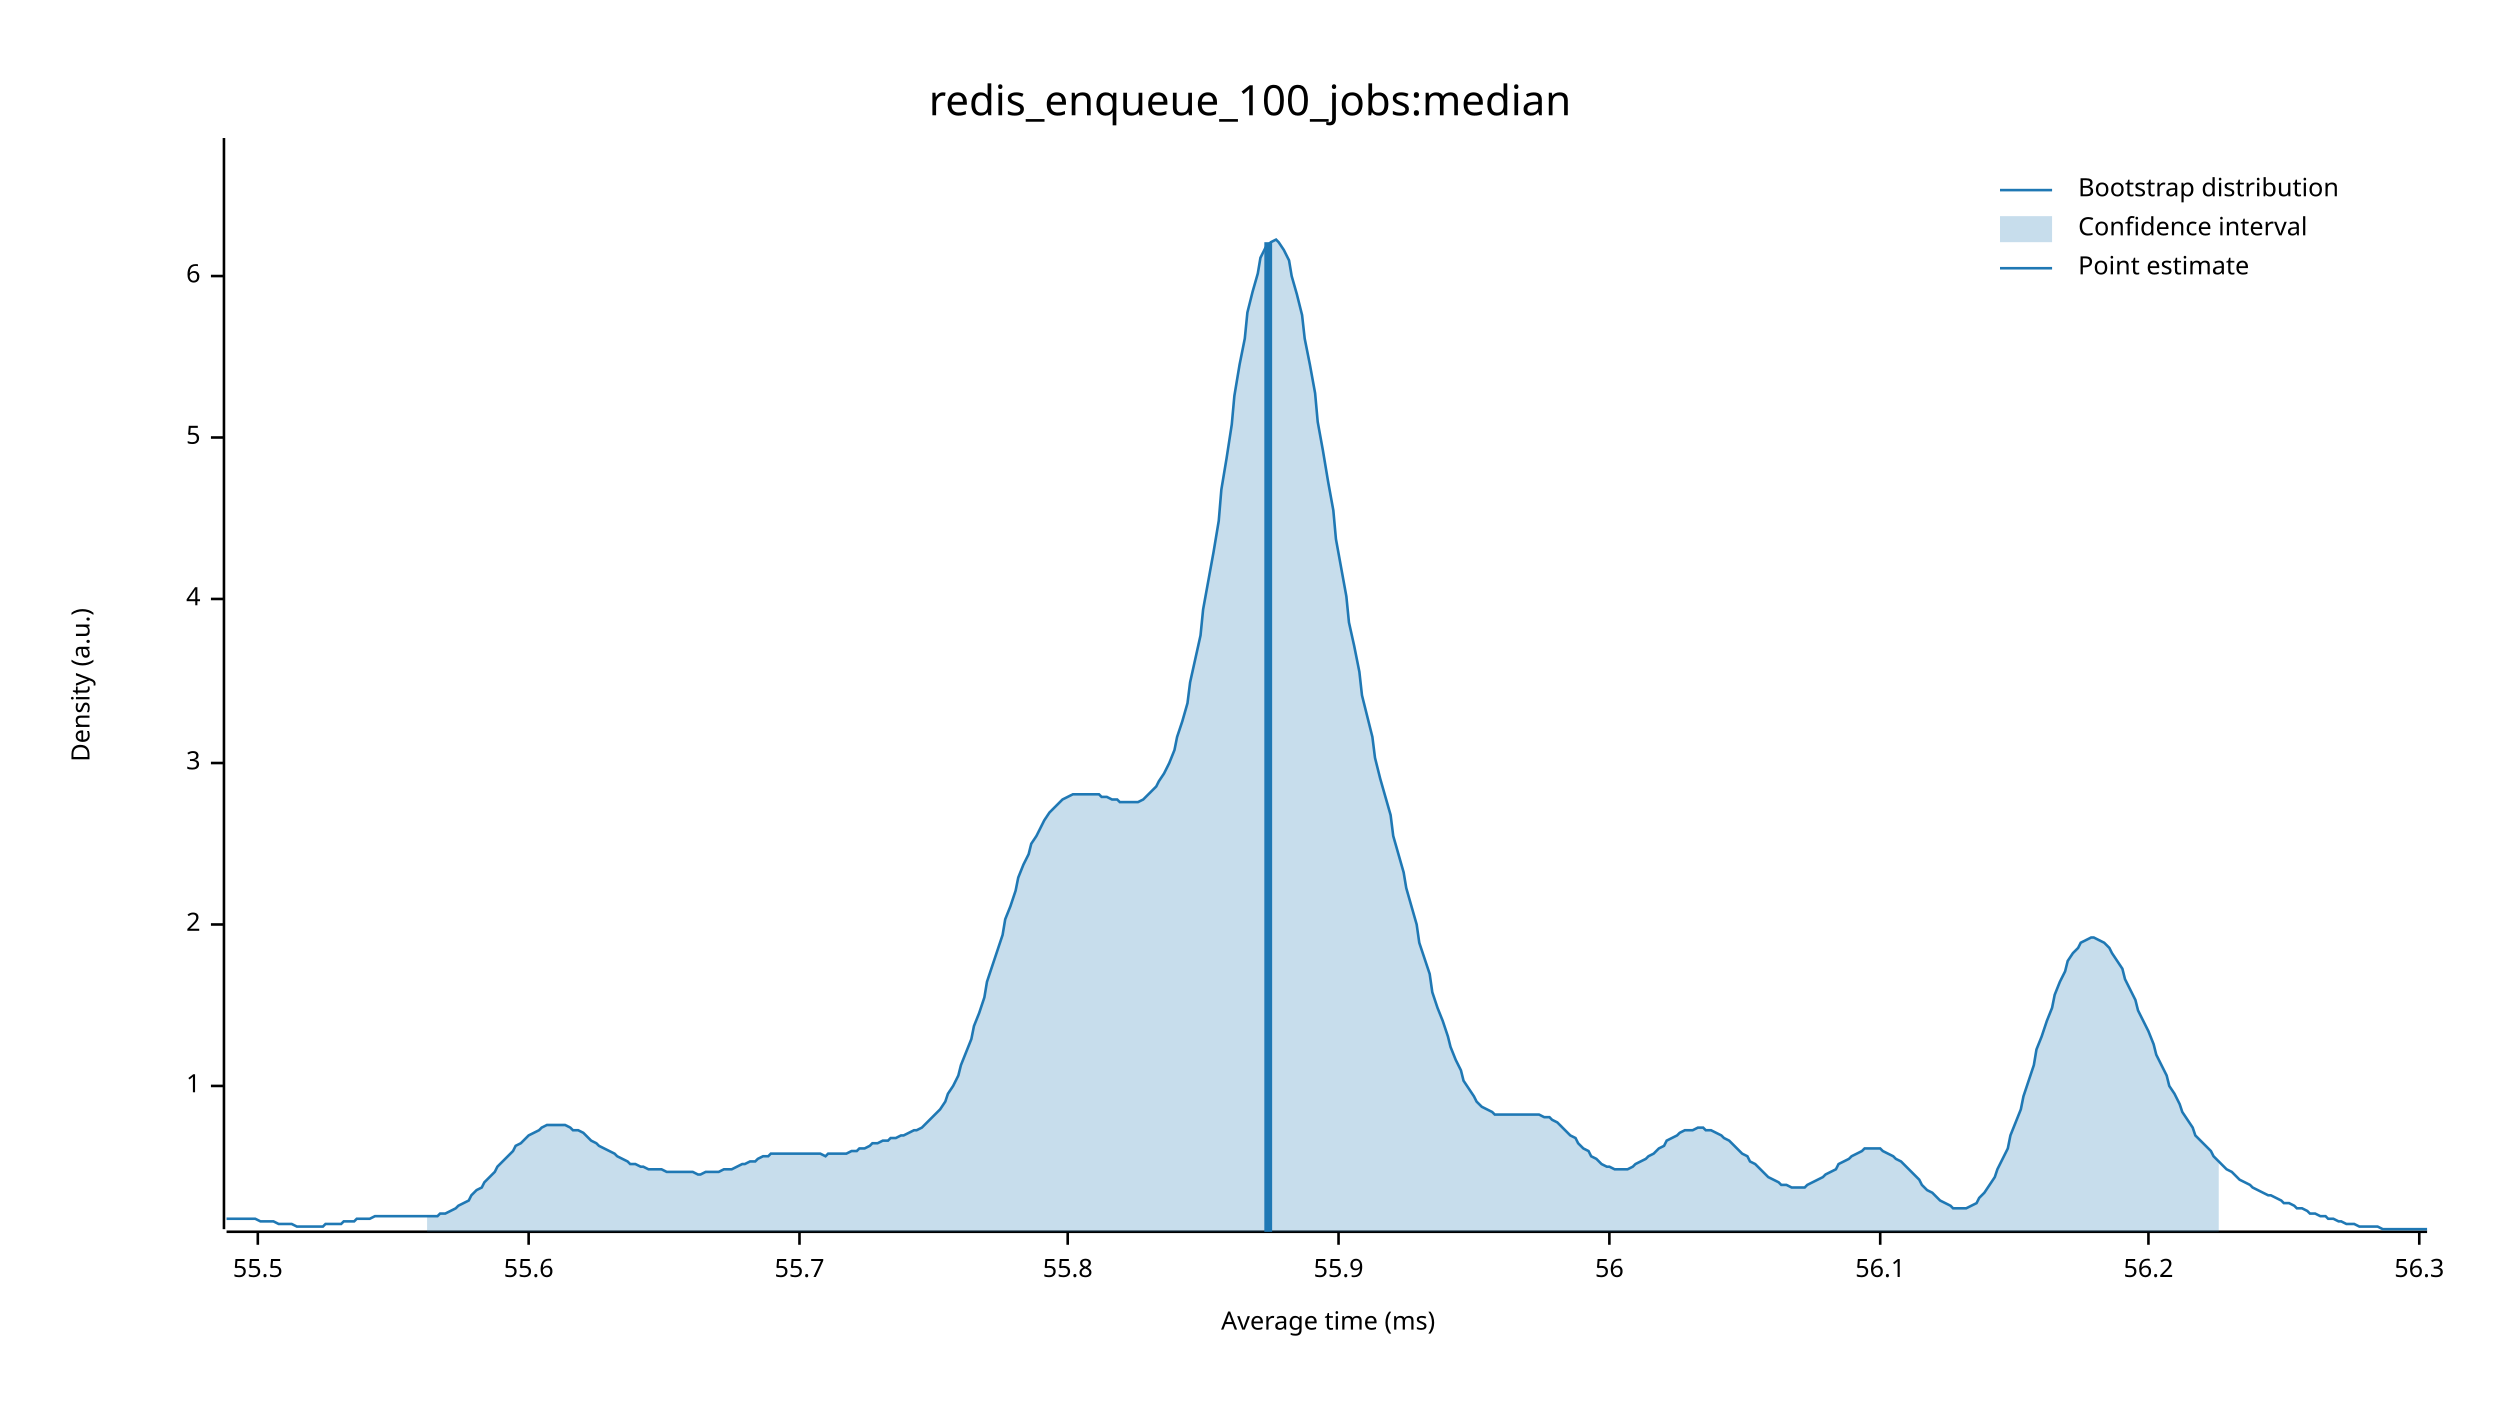
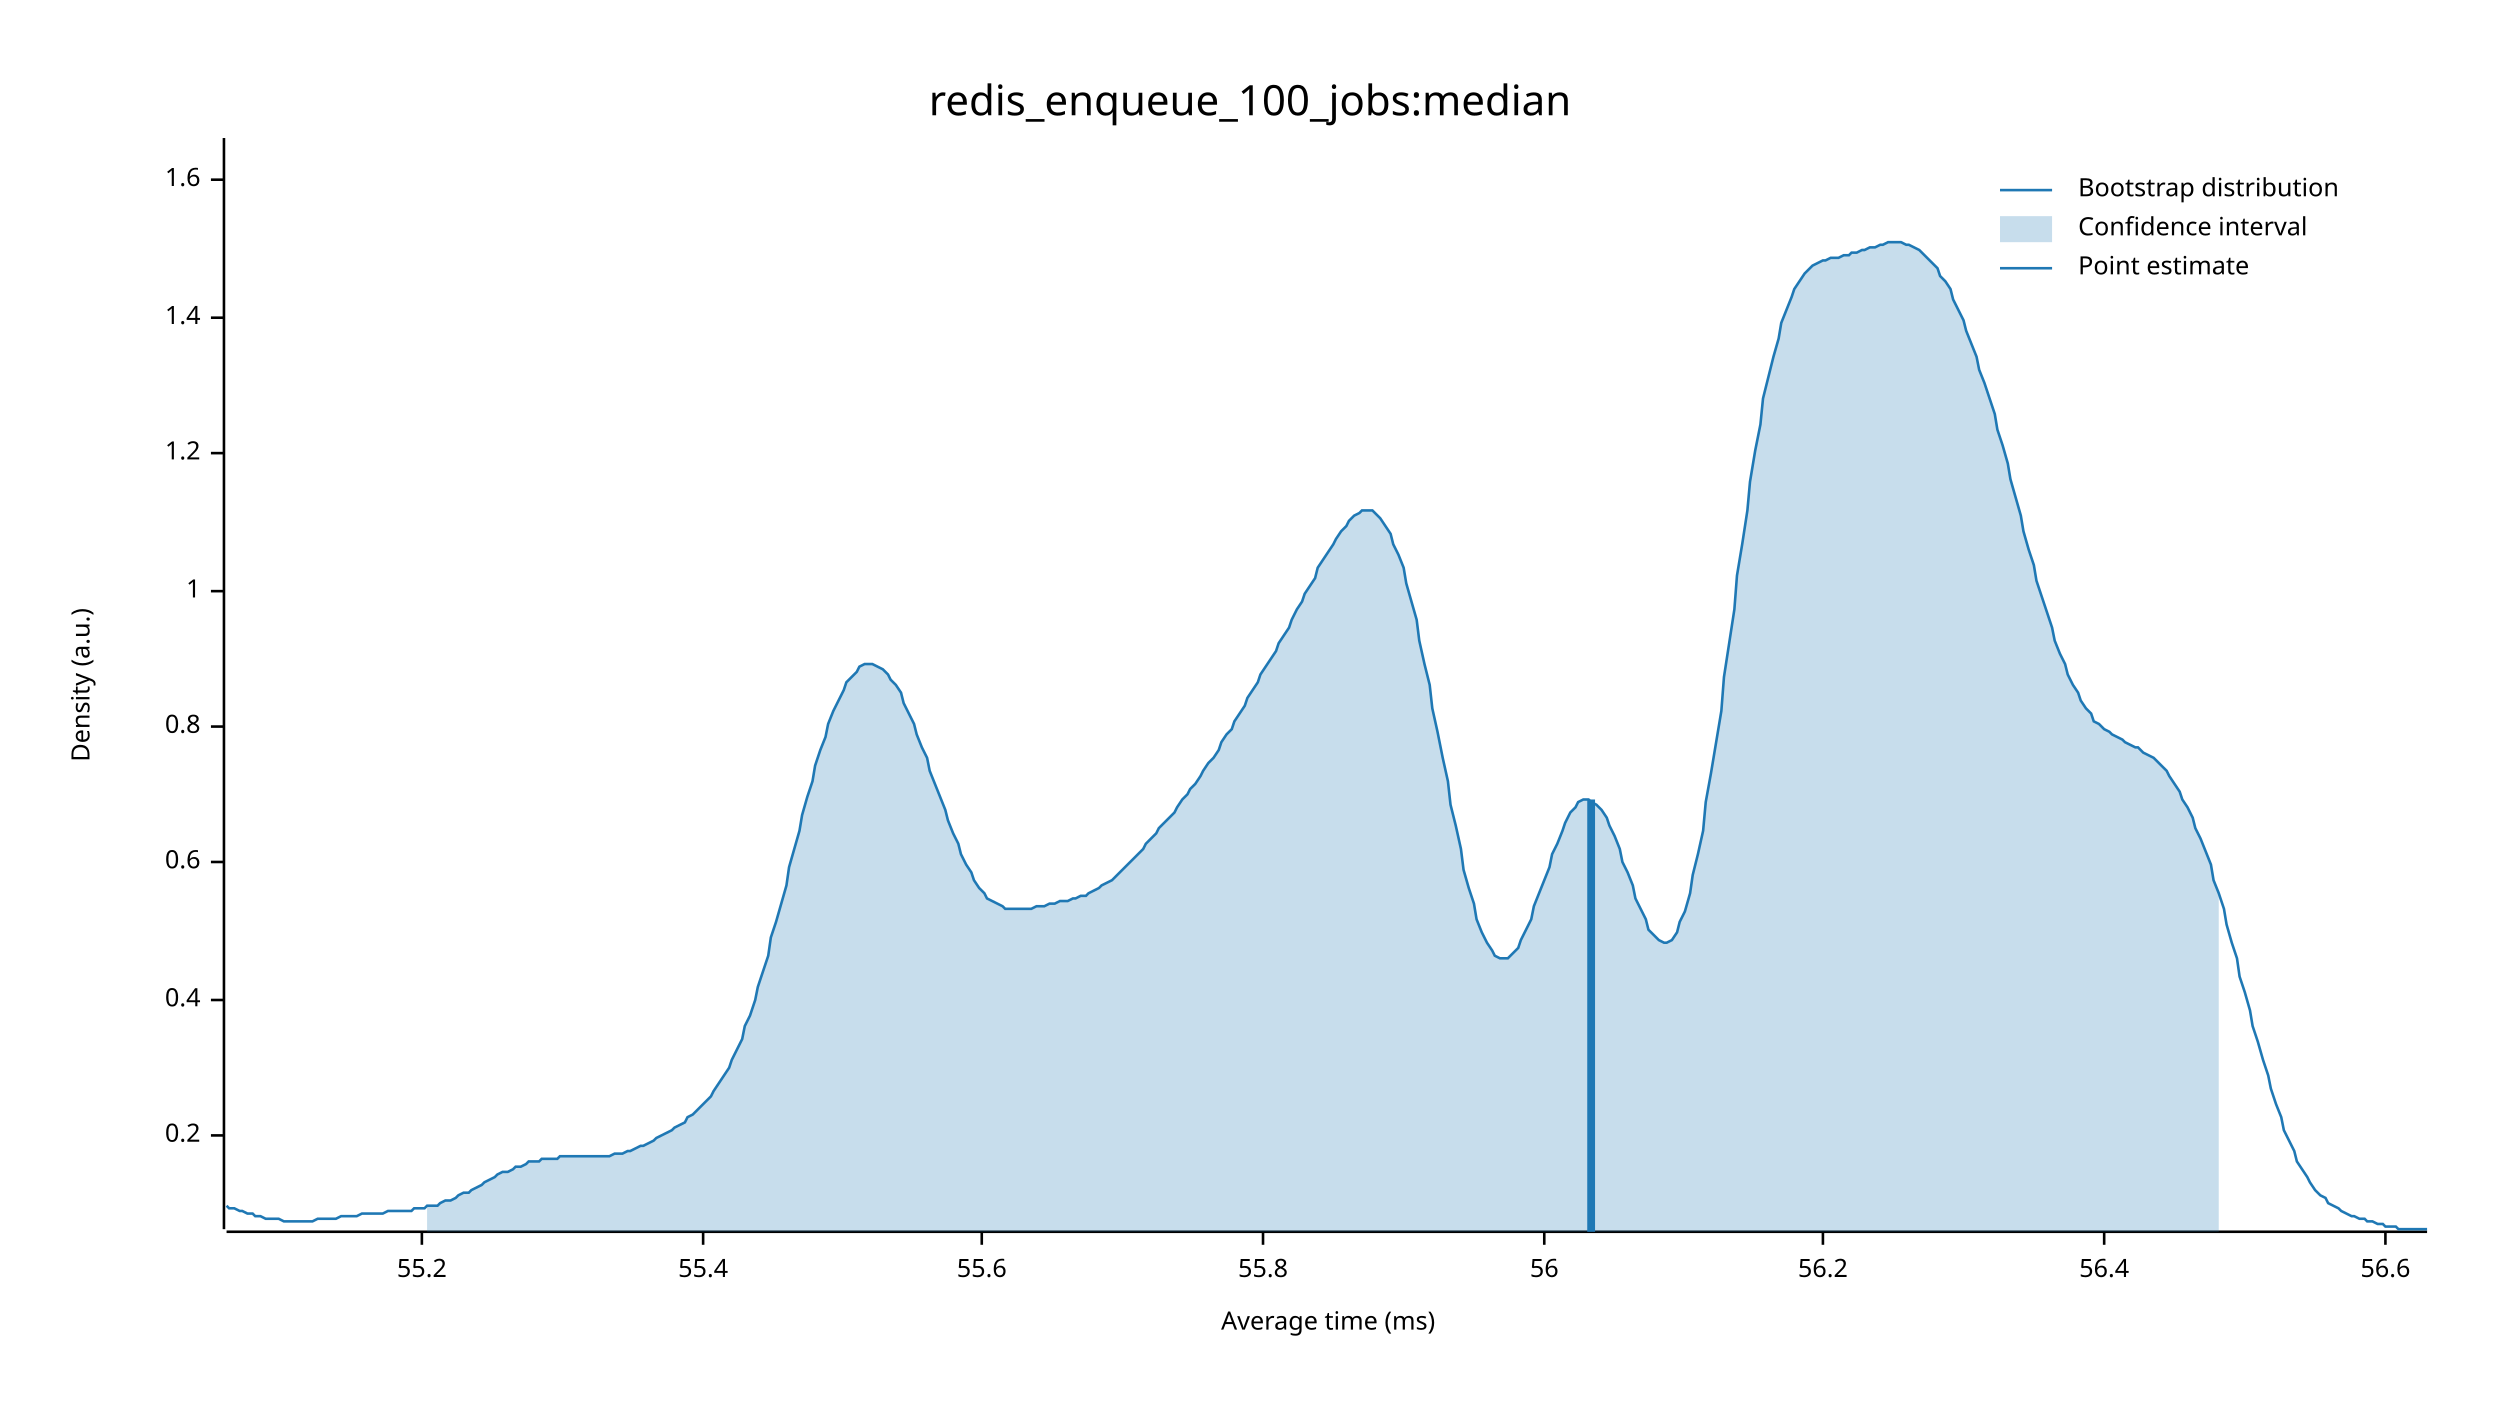
<svg xmlns="http://www.w3.org/2000/svg" width="960" height="540" viewBox="0 0 960 540">
  <text x="480" y="32" dy="0.76em" text-anchor="middle" font-family="sans-serif" font-size="16.129" opacity="1" fill="#000000">
redis_enqueue_100_jobs:median
</text>
  <text x="27" y="263" dy="0.76em" text-anchor="middle" font-family="sans-serif" font-size="9.677" opacity="1" fill="#000000" transform="rotate(270, 27, 263)">
Density (a.u.)
</text>
  <text x="510" y="513" dy="-0.5ex" text-anchor="middle" font-family="sans-serif" font-size="9.677" opacity="1" fill="#000000">
Average time (ms)
</text>
  <polyline fill="none" opacity="1" stroke="#000000" stroke-width="1" points="86,53 86,472 " />
-   <text x="77" y="417" dy="0.5ex" text-anchor="end" font-family="sans-serif" font-size="9.677" opacity="1" fill="#000000">
+   <text x="77" y="436" dy="0.5ex" text-anchor="end" font-family="sans-serif" font-size="9.677" opacity="1" fill="#000000">
+ 0.2
+ </text>
+   <polyline fill="none" opacity="1" stroke="#000000" stroke-width="1" points="81,436 86,436 " />
+   <text x="77" y="384" dy="0.5ex" text-anchor="end" font-family="sans-serif" font-size="9.677" opacity="1" fill="#000000">
+ 0.4
+ </text>
+   <polyline fill="none" opacity="1" stroke="#000000" stroke-width="1" points="81,384 86,384 " />
+   <text x="77" y="331" dy="0.5ex" text-anchor="end" font-family="sans-serif" font-size="9.677" opacity="1" fill="#000000">
+ 0.6
+ </text>
+   <polyline fill="none" opacity="1" stroke="#000000" stroke-width="1" points="81,331 86,331 " />
+   <text x="77" y="279" dy="0.5ex" text-anchor="end" font-family="sans-serif" font-size="9.677" opacity="1" fill="#000000">
+ 0.8
+ </text>
+   <polyline fill="none" opacity="1" stroke="#000000" stroke-width="1" points="81,279 86,279 " />
+   <text x="77" y="227" dy="0.5ex" text-anchor="end" font-family="sans-serif" font-size="9.677" opacity="1" fill="#000000">
1
</text>
-   <polyline fill="none" opacity="1" stroke="#000000" stroke-width="1" points="81,417 86,417 " />
-   <text x="77" y="355" dy="0.5ex" text-anchor="end" font-family="sans-serif" font-size="9.677" opacity="1" fill="#000000">
- 2
+   <polyline fill="none" opacity="1" stroke="#000000" stroke-width="1" points="81,227 86,227 " />
+   <text x="77" y="174" dy="0.5ex" text-anchor="end" font-family="sans-serif" font-size="9.677" opacity="1" fill="#000000">
+ 1.2
</text>
-   <polyline fill="none" opacity="1" stroke="#000000" stroke-width="1" points="81,355 86,355 " />
-   <text x="77" y="293" dy="0.5ex" text-anchor="end" font-family="sans-serif" font-size="9.677" opacity="1" fill="#000000">
- 3
+   <polyline fill="none" opacity="1" stroke="#000000" stroke-width="1" points="81,174 86,174 " />
+   <text x="77" y="122" dy="0.5ex" text-anchor="end" font-family="sans-serif" font-size="9.677" opacity="1" fill="#000000">
+ 1.4
</text>
-   <polyline fill="none" opacity="1" stroke="#000000" stroke-width="1" points="81,293 86,293 " />
-   <text x="77" y="230" dy="0.5ex" text-anchor="end" font-family="sans-serif" font-size="9.677" opacity="1" fill="#000000">
- 4
+   <polyline fill="none" opacity="1" stroke="#000000" stroke-width="1" points="81,122 86,122 " />
+   <text x="77" y="69" dy="0.5ex" text-anchor="end" font-family="sans-serif" font-size="9.677" opacity="1" fill="#000000">
+ 1.6
</text>
-   <polyline fill="none" opacity="1" stroke="#000000" stroke-width="1" points="81,230 86,230 " />
-   <text x="77" y="168" dy="0.5ex" text-anchor="end" font-family="sans-serif" font-size="9.677" opacity="1" fill="#000000">
- 5
+   <polyline fill="none" opacity="1" stroke="#000000" stroke-width="1" points="81,69 86,69 " />
+   <polyline fill="none" opacity="1" stroke="#000000" stroke-width="1" points="87,473 932,473 " />
+   <text x="162" y="483" dy="0.76em" text-anchor="middle" font-family="sans-serif" font-size="9.677" opacity="1" fill="#000000">
+ 55.2
</text>
-   <polyline fill="none" opacity="1" stroke="#000000" stroke-width="1" points="81,168 86,168 " />
-   <text x="77" y="106" dy="0.5ex" text-anchor="end" font-family="sans-serif" font-size="9.677" opacity="1" fill="#000000">
- 6
+   <polyline fill="none" opacity="1" stroke="#000000" stroke-width="1" points="162,473 162,478 " />
+   <text x="270" y="483" dy="0.76em" text-anchor="middle" font-family="sans-serif" font-size="9.677" opacity="1" fill="#000000">
+ 55.4
</text>
-   <polyline fill="none" opacity="1" stroke="#000000" stroke-width="1" points="81,106 86,106 " />
-   <polyline fill="none" opacity="1" stroke="#000000" stroke-width="1" points="87,473 932,473 " />
-   <text x="99" y="483" dy="0.76em" text-anchor="middle" font-family="sans-serif" font-size="9.677" opacity="1" fill="#000000">
- 55.5
- </text>
-   <polyline fill="none" opacity="1" stroke="#000000" stroke-width="1" points="99,473 99,478 " />
-   <text x="203" y="483" dy="0.76em" text-anchor="middle" font-family="sans-serif" font-size="9.677" opacity="1" fill="#000000">
+   <polyline fill="none" opacity="1" stroke="#000000" stroke-width="1" points="270,473 270,478 " />
+   <text x="377" y="483" dy="0.76em" text-anchor="middle" font-family="sans-serif" font-size="9.677" opacity="1" fill="#000000">
55.6
</text>
-   <polyline fill="none" opacity="1" stroke="#000000" stroke-width="1" points="203,473 203,478 " />
-   <text x="307" y="483" dy="0.76em" text-anchor="middle" font-family="sans-serif" font-size="9.677" opacity="1" fill="#000000">
- 55.7
- </text>
-   <polyline fill="none" opacity="1" stroke="#000000" stroke-width="1" points="307,473 307,478 " />
-   <text x="410" y="483" dy="0.76em" text-anchor="middle" font-family="sans-serif" font-size="9.677" opacity="1" fill="#000000">
+   <polyline fill="none" opacity="1" stroke="#000000" stroke-width="1" points="377,473 377,478 " />
+   <text x="485" y="483" dy="0.76em" text-anchor="middle" font-family="sans-serif" font-size="9.677" opacity="1" fill="#000000">
55.8
</text>
-   <polyline fill="none" opacity="1" stroke="#000000" stroke-width="1" points="410,473 410,478 " />
-   <text x="514" y="483" dy="0.76em" text-anchor="middle" font-family="sans-serif" font-size="9.677" opacity="1" fill="#000000">
- 55.9
- </text>
-   <polyline fill="none" opacity="1" stroke="#000000" stroke-width="1" points="514,473 514,478 " />
-   <text x="618" y="483" dy="0.76em" text-anchor="middle" font-family="sans-serif" font-size="9.677" opacity="1" fill="#000000">
+   <polyline fill="none" opacity="1" stroke="#000000" stroke-width="1" points="485,473 485,478 " />
+   <text x="593" y="483" dy="0.76em" text-anchor="middle" font-family="sans-serif" font-size="9.677" opacity="1" fill="#000000">
56
</text>
-   <polyline fill="none" opacity="1" stroke="#000000" stroke-width="1" points="618,473 618,478 " />
-   <text x="722" y="483" dy="0.76em" text-anchor="middle" font-family="sans-serif" font-size="9.677" opacity="1" fill="#000000">
- 56.1
- </text>
-   <polyline fill="none" opacity="1" stroke="#000000" stroke-width="1" points="722,473 722,478 " />
-   <text x="825" y="483" dy="0.76em" text-anchor="middle" font-family="sans-serif" font-size="9.677" opacity="1" fill="#000000">
+   <polyline fill="none" opacity="1" stroke="#000000" stroke-width="1" points="593,473 593,478 " />
+   <text x="700" y="483" dy="0.76em" text-anchor="middle" font-family="sans-serif" font-size="9.677" opacity="1" fill="#000000">
56.2
</text>
-   <polyline fill="none" opacity="1" stroke="#000000" stroke-width="1" points="825,473 825,478 " />
-   <text x="929" y="483" dy="0.76em" text-anchor="middle" font-family="sans-serif" font-size="9.677" opacity="1" fill="#000000">
- 56.3
+   <polyline fill="none" opacity="1" stroke="#000000" stroke-width="1" points="700,473 700,478 " />
+   <text x="808" y="483" dy="0.76em" text-anchor="middle" font-family="sans-serif" font-size="9.677" opacity="1" fill="#000000">
+ 56.4
</text>
-   <polyline fill="none" opacity="1" stroke="#000000" stroke-width="1" points="929,473 929,478 " />
-   <polyline fill="none" opacity="1" stroke="#1F78B4" stroke-width="1" points="87,468 88,468 90,468 92,468 93,468 95,468 97,468 98,468 100,469 102,469 103,469 105,469 107,470 109,470 110,470 112,470 114,471 115,471 117,471 119,471 120,471 122,471 124,471 125,470 127,470 129,470 131,470 132,469 134,469 136,469 137,468 139,468 141,468 142,468 144,467 146,467 147,467 149,467 151,467 153,467 154,467 156,467 158,467 159,467 161,467 163,467 164,467 166,467 168,467 169,466 171,466 173,465 175,464 176,463 178,462 180,461 181,459 183,457 185,456 186,454 188,452 190,450 191,448 193,446 195,444 197,442 198,440 200,439 202,437 203,436 205,435 207,434 208,433 210,432 212,432 214,432 215,432 217,432 219,433 220,434 222,434 224,435 225,436 227,438 229,439 230,440 232,441 234,442 236,443 237,444 239,445 241,446 242,447 244,447 246,448 247,448 249,449 251,449 252,449 254,449 256,450 258,450 259,450 261,450 263,450 264,450 266,450 268,451 269,451 271,450 273,450 274,450 276,450 278,449 280,449 281,449 283,448 285,447 286,447 288,446 290,446 291,445 293,444 295,444 296,443 298,443 300,443 302,443 303,443 305,443 307,443 308,443 310,443 312,443 313,443 315,443 317,444 318,443 320,443 322,443 324,443 325,443 327,442 329,442 330,441 332,441 334,440 335,439 337,439 339,438 341,438 342,437 344,437 346,436 347,436 349,435 351,434 352,434 354,433 356,431 357,430 359,428 361,426 363,423 364,420 366,417 368,413 369,409 371,404 373,399 374,394 376,389 378,383 379,377 381,371 383,365 385,359 386,353 388,348 390,342 391,337 393,332 395,328 396,324 398,321 400,317 401,315 403,312 405,310 407,308 408,307 410,306 412,305 413,305 415,305 417,305 418,305 420,305 422,305 423,306 425,306 427,307 429,307 430,308 432,308 434,308 435,308 437,308 439,307 440,306 442,304 444,302 445,300 447,297 449,293 451,288 452,283 454,277 456,270 457,262 459,253 461,244 462,234 464,223 466,212 468,200 469,188 471,176 473,163 474,152 476,140 478,130 479,120 481,112 483,105 484,99 486,95 488,93 490,92 491,93 493,96 495,100 496,106 498,113 500,121 501,130 503,140 505,151 506,162 508,173 510,185 512,196 513,207 515,218 517,229 518,239 520,248 522,258 523,267 525,275 527,283 528,291 530,299 532,306 534,313 535,321 537,328 539,335 540,341 542,348 544,355 545,362 547,368 549,374 550,381 552,387 554,392 556,398 557,402 559,407 561,411 562,415 564,418 566,421 567,423 569,425 571,426 573,427 574,428 576,428 578,428 579,428 581,428 583,428 584,428 586,428 588,428 589,428 591,428 593,429 595,429 596,430 598,431 600,433 601,434 603,436 605,437 606,439 608,441 610,442 611,444 613,445 615,447 617,448 618,448 620,449 622,449 623,449 625,449 627,448 628,447 630,446 632,445 633,444 635,443 637,441 639,440 640,438 642,437 644,436 645,435 647,434 649,434 650,434 652,433 654,433 655,434 657,434 659,435 661,436 662,437 664,438 666,440 667,441 669,443 671,444 672,446 674,447 676,449 677,450 679,452 681,453 683,454 684,455 686,455 688,456 689,456 691,456 693,456 694,455 696,454 698,453 700,452 701,451 703,450 705,449 706,447 708,446 710,445 711,444 713,443 715,442 716,441 718,441 720,441 722,441 723,442 725,443 727,444 728,445 730,446 732,448 733,449 735,451 737,453 738,455 740,457 742,458 744,460 745,461 747,462 749,463 750,464 752,464 754,464 755,464 757,463 759,462 760,460 762,458 764,455 766,452 767,449 769,445 771,441 772,436 774,431 776,426 777,421 779,415 781,409 782,403 784,398 786,392 788,387 789,382 791,377 793,373 794,369 796,366 798,364 799,362 801,361 803,360 804,360 806,361 808,362 810,364 811,366 813,369 815,372 816,376 818,380 820,384 821,388 823,392 825,396 827,401 828,405 830,409 832,413 833,417 835,420 837,424 838,427 840,430 842,433 843,436 845,438 847,440 849,442 850,444 852,446 854,448 855,449 857,450 859,452 860,453 862,454 864,455 865,456 867,457 869,458 871,459 872,459 874,460 876,461 877,462 879,462 881,463 882,464 884,464 886,465 887,466 889,466 891,467 893,467 894,468 896,468 898,469 899,469 901,470 903,470 904,470 906,471 908,471 909,471 911,471 913,471 915,472 916,472 918,472 920,472 921,472 923,472 925,472 926,472 928,472 930,472 932,472 " />
-   <polygon opacity="0.25" fill="#1F78B4" points="164,467 166,467 168,467 169,466 171,466 173,465 175,464 176,463 178,462 180,461 181,459 183,457 185,456 186,454 188,452 190,450 191,448 193,446 195,444 197,442 198,440 200,439 202,437 203,436 205,435 207,434 208,433 210,432 212,432 214,432 215,432 217,432 219,433 220,434 222,434 224,435 225,436 227,438 229,439 230,440 232,441 234,442 236,443 237,444 239,445 241,446 242,447 244,447 246,448 247,448 249,449 251,449 252,449 254,449 256,450 258,450 259,450 261,450 263,450 264,450 266,450 268,451 269,451 271,450 273,450 274,450 276,450 278,449 280,449 281,449 283,448 285,447 286,447 288,446 290,446 291,445 293,444 295,444 296,443 298,443 300,443 302,443 303,443 305,443 307,443 308,443 310,443 312,443 313,443 315,443 317,444 318,443 320,443 322,443 324,443 325,443 327,442 329,442 330,441 332,441 334,440 335,439 337,439 339,438 341,438 342,437 344,437 346,436 347,436 349,435 351,434 352,434 354,433 356,431 357,430 359,428 361,426 363,423 364,420 366,417 368,413 369,409 371,404 373,399 374,394 376,389 378,383 379,377 381,371 383,365 385,359 386,353 388,348 390,342 391,337 393,332 395,328 396,324 398,321 400,317 401,315 403,312 405,310 407,308 408,307 410,306 412,305 413,305 415,305 417,305 418,305 420,305 422,305 423,306 425,306 427,307 429,307 430,308 432,308 434,308 435,308 437,308 439,307 440,306 442,304 444,302 445,300 447,297 449,293 451,288 452,283 454,277 456,270 457,262 459,253 461,244 462,234 464,223 466,212 468,200 469,188 471,176 473,163 474,152 476,140 478,130 479,120 481,112 483,105 484,99 486,95 488,93 490,92 491,93 493,96 495,100 496,106 498,113 500,121 501,130 503,140 505,151 506,162 508,173 510,185 512,196 513,207 515,218 517,229 518,239 520,248 522,258 523,267 525,275 527,283 528,291 530,299 532,306 534,313 535,321 537,328 539,335 540,341 542,348 544,355 545,362 547,368 549,374 550,381 552,387 554,392 556,398 557,402 559,407 561,411 562,415 564,418 566,421 567,423 569,425 571,426 573,427 574,428 576,428 578,428 579,428 581,428 583,428 584,428 586,428 588,428 589,428 591,428 593,429 595,429 596,430 598,431 600,433 601,434 603,436 605,437 606,439 608,441 610,442 611,444 613,445 615,447 617,448 618,448 620,449 622,449 623,449 625,449 627,448 628,447 630,446 632,445 633,444 635,443 637,441 639,440 640,438 642,437 644,436 645,435 647,434 649,434 650,434 652,433 654,433 655,434 657,434 659,435 661,436 662,437 664,438 666,440 667,441 669,443 671,444 672,446 674,447 676,449 677,450 679,452 681,453 683,454 684,455 686,455 688,456 689,456 691,456 693,456 694,455 696,454 698,453 700,452 701,451 703,450 705,449 706,447 708,446 710,445 711,444 713,443 715,442 716,441 718,441 720,441 722,441 723,442 725,443 727,444 728,445 730,446 732,448 733,449 735,451 737,453 738,455 740,457 742,458 744,460 745,461 747,462 749,463 750,464 752,464 754,464 755,464 757,463 759,462 760,460 762,458 764,455 766,452 767,449 769,445 771,441 772,436 774,431 776,426 777,421 779,415 781,409 782,403 784,398 786,392 788,387 789,382 791,377 793,373 794,369 796,366 798,364 799,362 801,361 803,360 804,360 806,361 808,362 810,364 811,366 813,369 815,372 816,376 818,380 820,384 821,388 823,392 825,396 827,401 828,405 830,409 832,413 833,417 835,420 837,424 838,427 840,430 842,433 843,436 845,438 847,440 849,442 850,444 852,446 852,473 164,473 " />
-   <polyline fill="none" opacity="1" stroke="#1F78B4" stroke-width="3" points="487,473 487,93 " />
+   <polyline fill="none" opacity="1" stroke="#000000" stroke-width="1" points="808,473 808,478 " />
+   <text x="916" y="483" dy="0.76em" text-anchor="middle" font-family="sans-serif" font-size="9.677" opacity="1" fill="#000000">
+ 56.6
+ </text>
+   <polyline fill="none" opacity="1" stroke="#000000" stroke-width="1" points="916,473 916,478 " />
+   <polyline fill="none" opacity="1" stroke="#1F78B4" stroke-width="1" points="87,463 88,464 90,464 92,465 93,465 95,466 97,466 98,467 100,467 102,468 103,468 105,468 107,468 109,469 110,469 112,469 114,469 115,469 117,469 119,469 120,469 122,468 124,468 125,468 127,468 129,468 131,467 132,467 134,467 136,467 137,467 139,466 141,466 142,466 144,466 146,466 147,466 149,465 151,465 153,465 154,465 156,465 158,465 159,464 161,464 163,464 164,463 166,463 168,463 169,462 171,461 173,461 175,460 176,459 178,458 180,458 181,457 183,456 185,455 186,454 188,453 190,452 191,451 193,450 195,450 197,449 198,448 200,448 202,447 203,446 205,446 207,446 208,445 210,445 212,445 214,445 215,444 217,444 219,444 220,444 222,444 224,444 225,444 227,444 229,444 230,444 232,444 234,444 236,443 237,443 239,443 241,442 242,442 244,441 246,440 247,440 249,439 251,438 252,437 254,436 256,435 258,434 259,433 261,432 263,431 264,429 266,428 268,426 269,425 271,423 273,421 274,419 276,416 278,413 280,410 281,407 283,403 285,399 286,394 288,390 290,384 291,379 293,373 295,367 296,360 298,354 300,347 302,340 303,333 305,326 307,319 308,313 310,306 312,300 313,294 315,288 317,283 318,278 320,273 322,269 324,265 325,262 327,260 329,258 330,256 332,255 334,255 335,255 337,256 339,257 341,259 342,261 344,263 346,266 347,270 349,274 351,278 352,282 354,287 356,291 357,296 359,301 361,306 363,311 364,315 366,320 368,324 369,328 371,332 373,335 374,338 376,341 378,343 379,345 381,346 383,347 385,348 386,349 388,349 390,349 391,349 393,349 395,349 396,349 398,348 400,348 401,348 403,347 405,347 407,346 408,346 410,346 412,345 413,345 415,344 417,344 418,343 420,342 422,341 423,340 425,339 427,338 429,336 430,335 432,333 434,331 435,330 437,328 439,326 440,324 442,322 444,320 445,318 447,316 449,314 451,312 452,310 454,307 456,305 457,303 459,301 461,298 462,296 464,293 466,291 468,288 469,285 471,282 473,280 474,277 476,274 478,271 479,268 481,265 483,262 484,259 486,256 488,253 490,250 491,247 493,244 495,241 496,238 498,234 500,231 501,228 503,225 505,222 506,218 508,215 510,212 512,209 513,207 515,204 517,202 518,200 520,198 522,197 523,196 525,196 527,196 528,197 530,199 532,202 534,205 535,209 537,213 539,218 540,224 542,231 544,238 545,246 547,255 549,263 550,272 552,281 554,291 556,300 557,309 559,317 561,326 562,334 564,341 566,347 567,353 569,358 571,362 573,365 574,367 576,368 578,368 579,368 581,366 583,364 584,361 586,357 588,353 589,348 591,343 593,338 595,333 596,328 598,324 600,319 601,316 603,312 605,310 606,308 608,307 610,307 611,308 613,309 615,311 617,314 618,317 620,321 622,326 623,331 625,335 627,340 628,345 630,349 632,353 633,357 635,359 637,361 639,362 640,362 642,361 644,358 645,354 647,350 649,343 650,336 652,328 654,319 655,308 657,297 659,285 661,273 662,260 664,247 666,234 667,221 669,209 671,196 672,185 674,173 676,163 677,153 679,145 681,137 683,130 684,124 686,119 688,114 689,111 691,108 693,105 694,104 696,102 698,101 700,100 701,100 703,99 705,99 706,99 708,98 710,98 711,97 713,97 715,96 716,96 718,95 720,95 722,94 723,94 725,93 727,93 728,93 730,93 732,94 733,94 735,95 737,96 738,97 740,99 742,101 744,103 745,106 747,108 749,111 750,115 752,119 754,123 755,127 757,132 759,137 760,142 762,147 764,153 766,159 767,165 769,171 771,178 772,184 774,191 776,198 777,204 779,211 781,217 782,223 784,229 786,235 788,241 789,246 791,251 793,255 794,259 796,263 798,266 799,269 801,272 803,274 804,277 806,278 808,280 810,281 811,282 813,283 815,284 816,285 818,286 820,287 821,287 823,289 825,290 827,291 828,292 830,294 832,296 833,298 835,301 837,304 838,307 840,310 842,314 843,318 845,322 847,327 849,332 850,338 852,343 854,349 855,355 857,362 859,368 860,375 862,381 864,388 865,394 867,400 869,407 871,413 872,418 874,424 876,429 877,434 879,438 881,442 882,446 884,449 886,452 887,454 889,457 891,459 893,460 894,462 896,463 898,464 899,465 901,466 903,467 904,467 906,468 908,468 909,469 911,469 913,470 915,470 916,471 918,471 920,471 921,472 923,472 925,472 926,472 928,472 930,472 932,472 " />
+   <polygon opacity="0.25" fill="#1F78B4" points="164,463 166,463 168,463 169,462 171,461 173,461 175,460 176,459 178,458 180,458 181,457 183,456 185,455 186,454 188,453 190,452 191,451 193,450 195,450 197,449 198,448 200,448 202,447 203,446 205,446 207,446 208,445 210,445 212,445 214,445 215,444 217,444 219,444 220,444 222,444 224,444 225,444 227,444 229,444 230,444 232,444 234,444 236,443 237,443 239,443 241,442 242,442 244,441 246,440 247,440 249,439 251,438 252,437 254,436 256,435 258,434 259,433 261,432 263,431 264,429 266,428 268,426 269,425 271,423 273,421 274,419 276,416 278,413 280,410 281,407 283,403 285,399 286,394 288,390 290,384 291,379 293,373 295,367 296,360 298,354 300,347 302,340 303,333 305,326 307,319 308,313 310,306 312,300 313,294 315,288 317,283 318,278 320,273 322,269 324,265 325,262 327,260 329,258 330,256 332,255 334,255 335,255 337,256 339,257 341,259 342,261 344,263 346,266 347,270 349,274 351,278 352,282 354,287 356,291 357,296 359,301 361,306 363,311 364,315 366,320 368,324 369,328 371,332 373,335 374,338 376,341 378,343 379,345 381,346 383,347 385,348 386,349 388,349 390,349 391,349 393,349 395,349 396,349 398,348 400,348 401,348 403,347 405,347 407,346 408,346 410,346 412,345 413,345 415,344 417,344 418,343 420,342 422,341 423,340 425,339 427,338 429,336 430,335 432,333 434,331 435,330 437,328 439,326 440,324 442,322 444,320 445,318 447,316 449,314 451,312 452,310 454,307 456,305 457,303 459,301 461,298 462,296 464,293 466,291 468,288 469,285 471,282 473,280 474,277 476,274 478,271 479,268 481,265 483,262 484,259 486,256 488,253 490,250 491,247 493,244 495,241 496,238 498,234 500,231 501,228 503,225 505,222 506,218 508,215 510,212 512,209 513,207 515,204 517,202 518,200 520,198 522,197 523,196 525,196 527,196 528,197 530,199 532,202 534,205 535,209 537,213 539,218 540,224 542,231 544,238 545,246 547,255 549,263 550,272 552,281 554,291 556,300 557,309 559,317 561,326 562,334 564,341 566,347 567,353 569,358 571,362 573,365 574,367 576,368 578,368 579,368 581,366 583,364 584,361 586,357 588,353 589,348 591,343 593,338 595,333 596,328 598,324 600,319 601,316 603,312 605,310 606,308 608,307 610,307 611,308 613,309 615,311 617,314 618,317 620,321 622,326 623,331 625,335 627,340 628,345 630,349 632,353 633,357 635,359 637,361 639,362 640,362 642,361 644,358 645,354 647,350 649,343 650,336 652,328 654,319 655,308 657,297 659,285 661,273 662,260 664,247 666,234 667,221 669,209 671,196 672,185 674,173 676,163 677,153 679,145 681,137 683,130 684,124 686,119 688,114 689,111 691,108 693,105 694,104 696,102 698,101 700,100 701,100 703,99 705,99 706,99 708,98 710,98 711,97 713,97 715,96 716,96 718,95 720,95 722,94 723,94 725,93 727,93 728,93 730,93 732,94 733,94 735,95 737,96 738,97 740,99 742,101 744,103 745,106 747,108 749,111 750,115 752,119 754,123 755,127 757,132 759,137 760,142 762,147 764,153 766,159 767,165 769,171 771,178 772,184 774,191 776,198 777,204 779,211 781,217 782,223 784,229 786,235 788,241 789,246 791,251 793,255 794,259 796,263 798,266 799,269 801,272 803,274 804,277 806,278 808,280 810,281 811,282 813,283 815,284 816,285 818,286 820,287 821,287 823,289 825,290 827,291 828,292 830,294 832,296 833,298 835,301 837,304 838,307 840,310 842,314 843,318 845,322 847,327 849,332 850,338 852,343 852,473 164,473 " />
+   <polyline fill="none" opacity="1" stroke="#1F78B4" stroke-width="3" points="611,473 611,307 " />
  <text x="798" y="68" dy="0.76em" text-anchor="start" font-family="sans-serif" font-size="9.677" opacity="1" fill="#000000">
Bootstrap distribution
</text>
  <text x="798" y="83" dy="0.76em" text-anchor="start" font-family="sans-serif" font-size="9.677" opacity="1" fill="#000000">
Confidence interval
</text>
  <text x="798" y="98" dy="0.76em" text-anchor="start" font-family="sans-serif" font-size="9.677" opacity="1" fill="#000000">
Point estimate
</text>
  <polyline fill="none" opacity="1" stroke="#1F78B4" stroke-width="1" points="768,73 788,73 " />
  <rect x="768" y="83" width="20" height="10" opacity="0.25" fill="#1F78B4" stroke="none" />
  <polyline fill="none" opacity="1" stroke="#1F78B4" stroke-width="1" points="768,103 788,103 " />
</svg>
